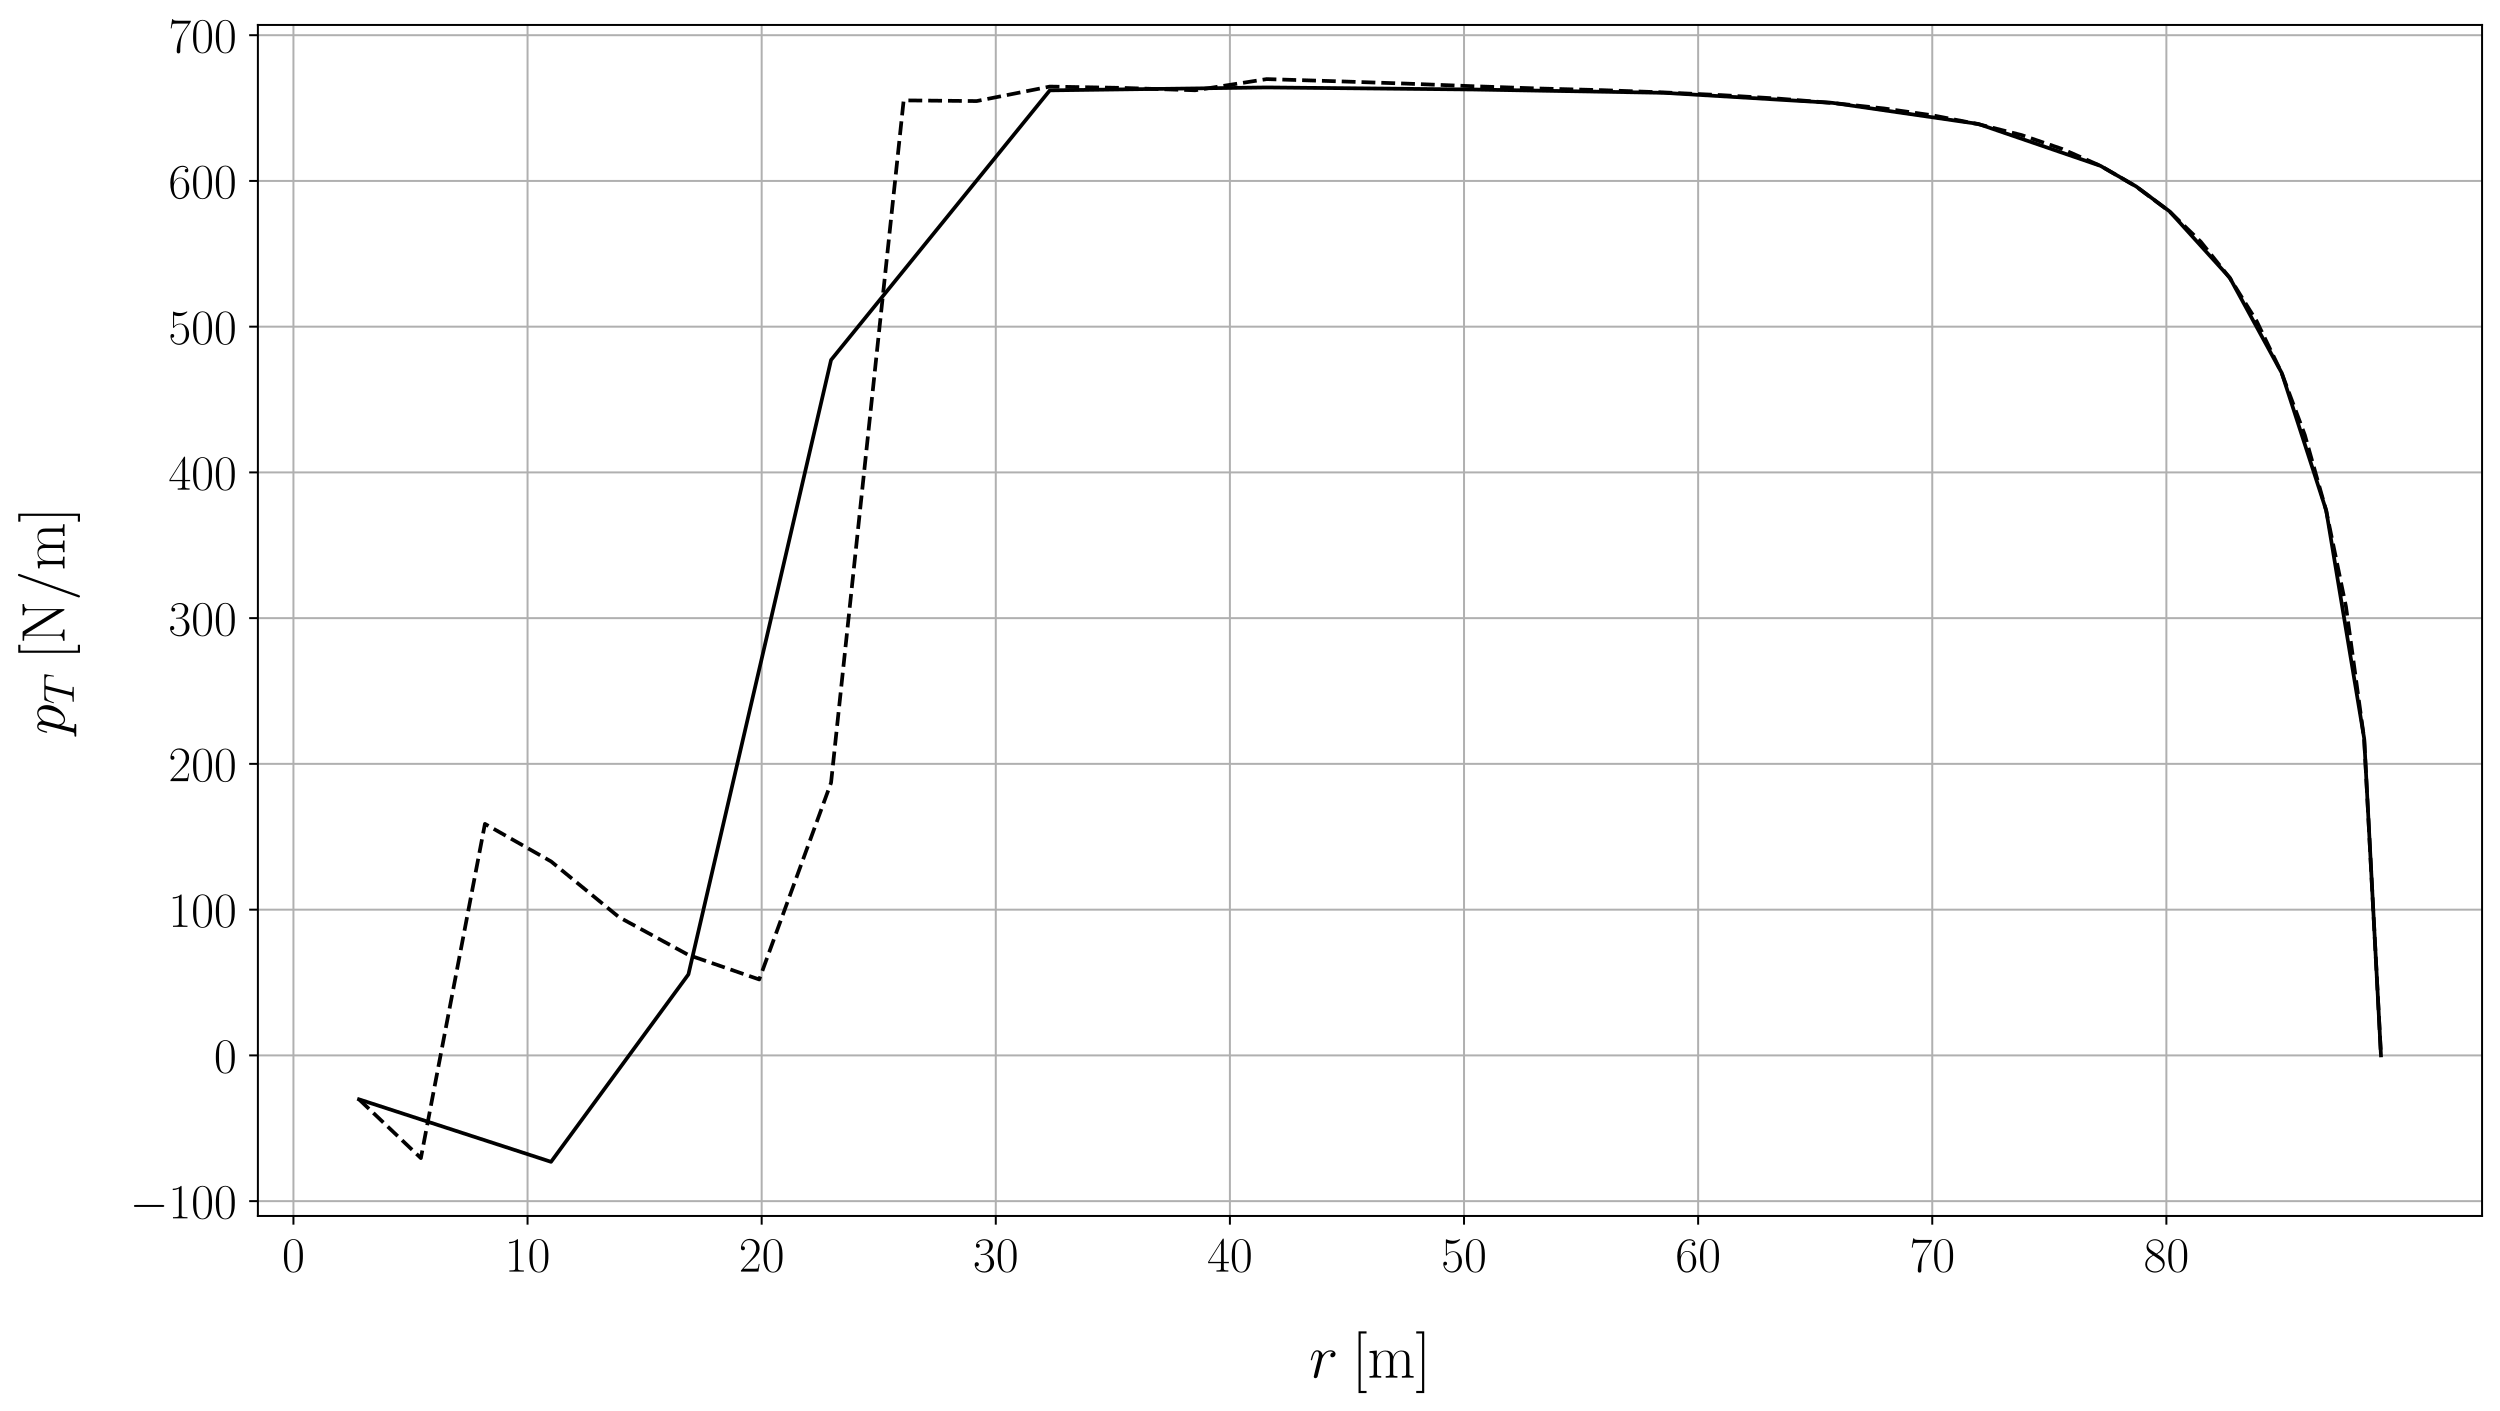
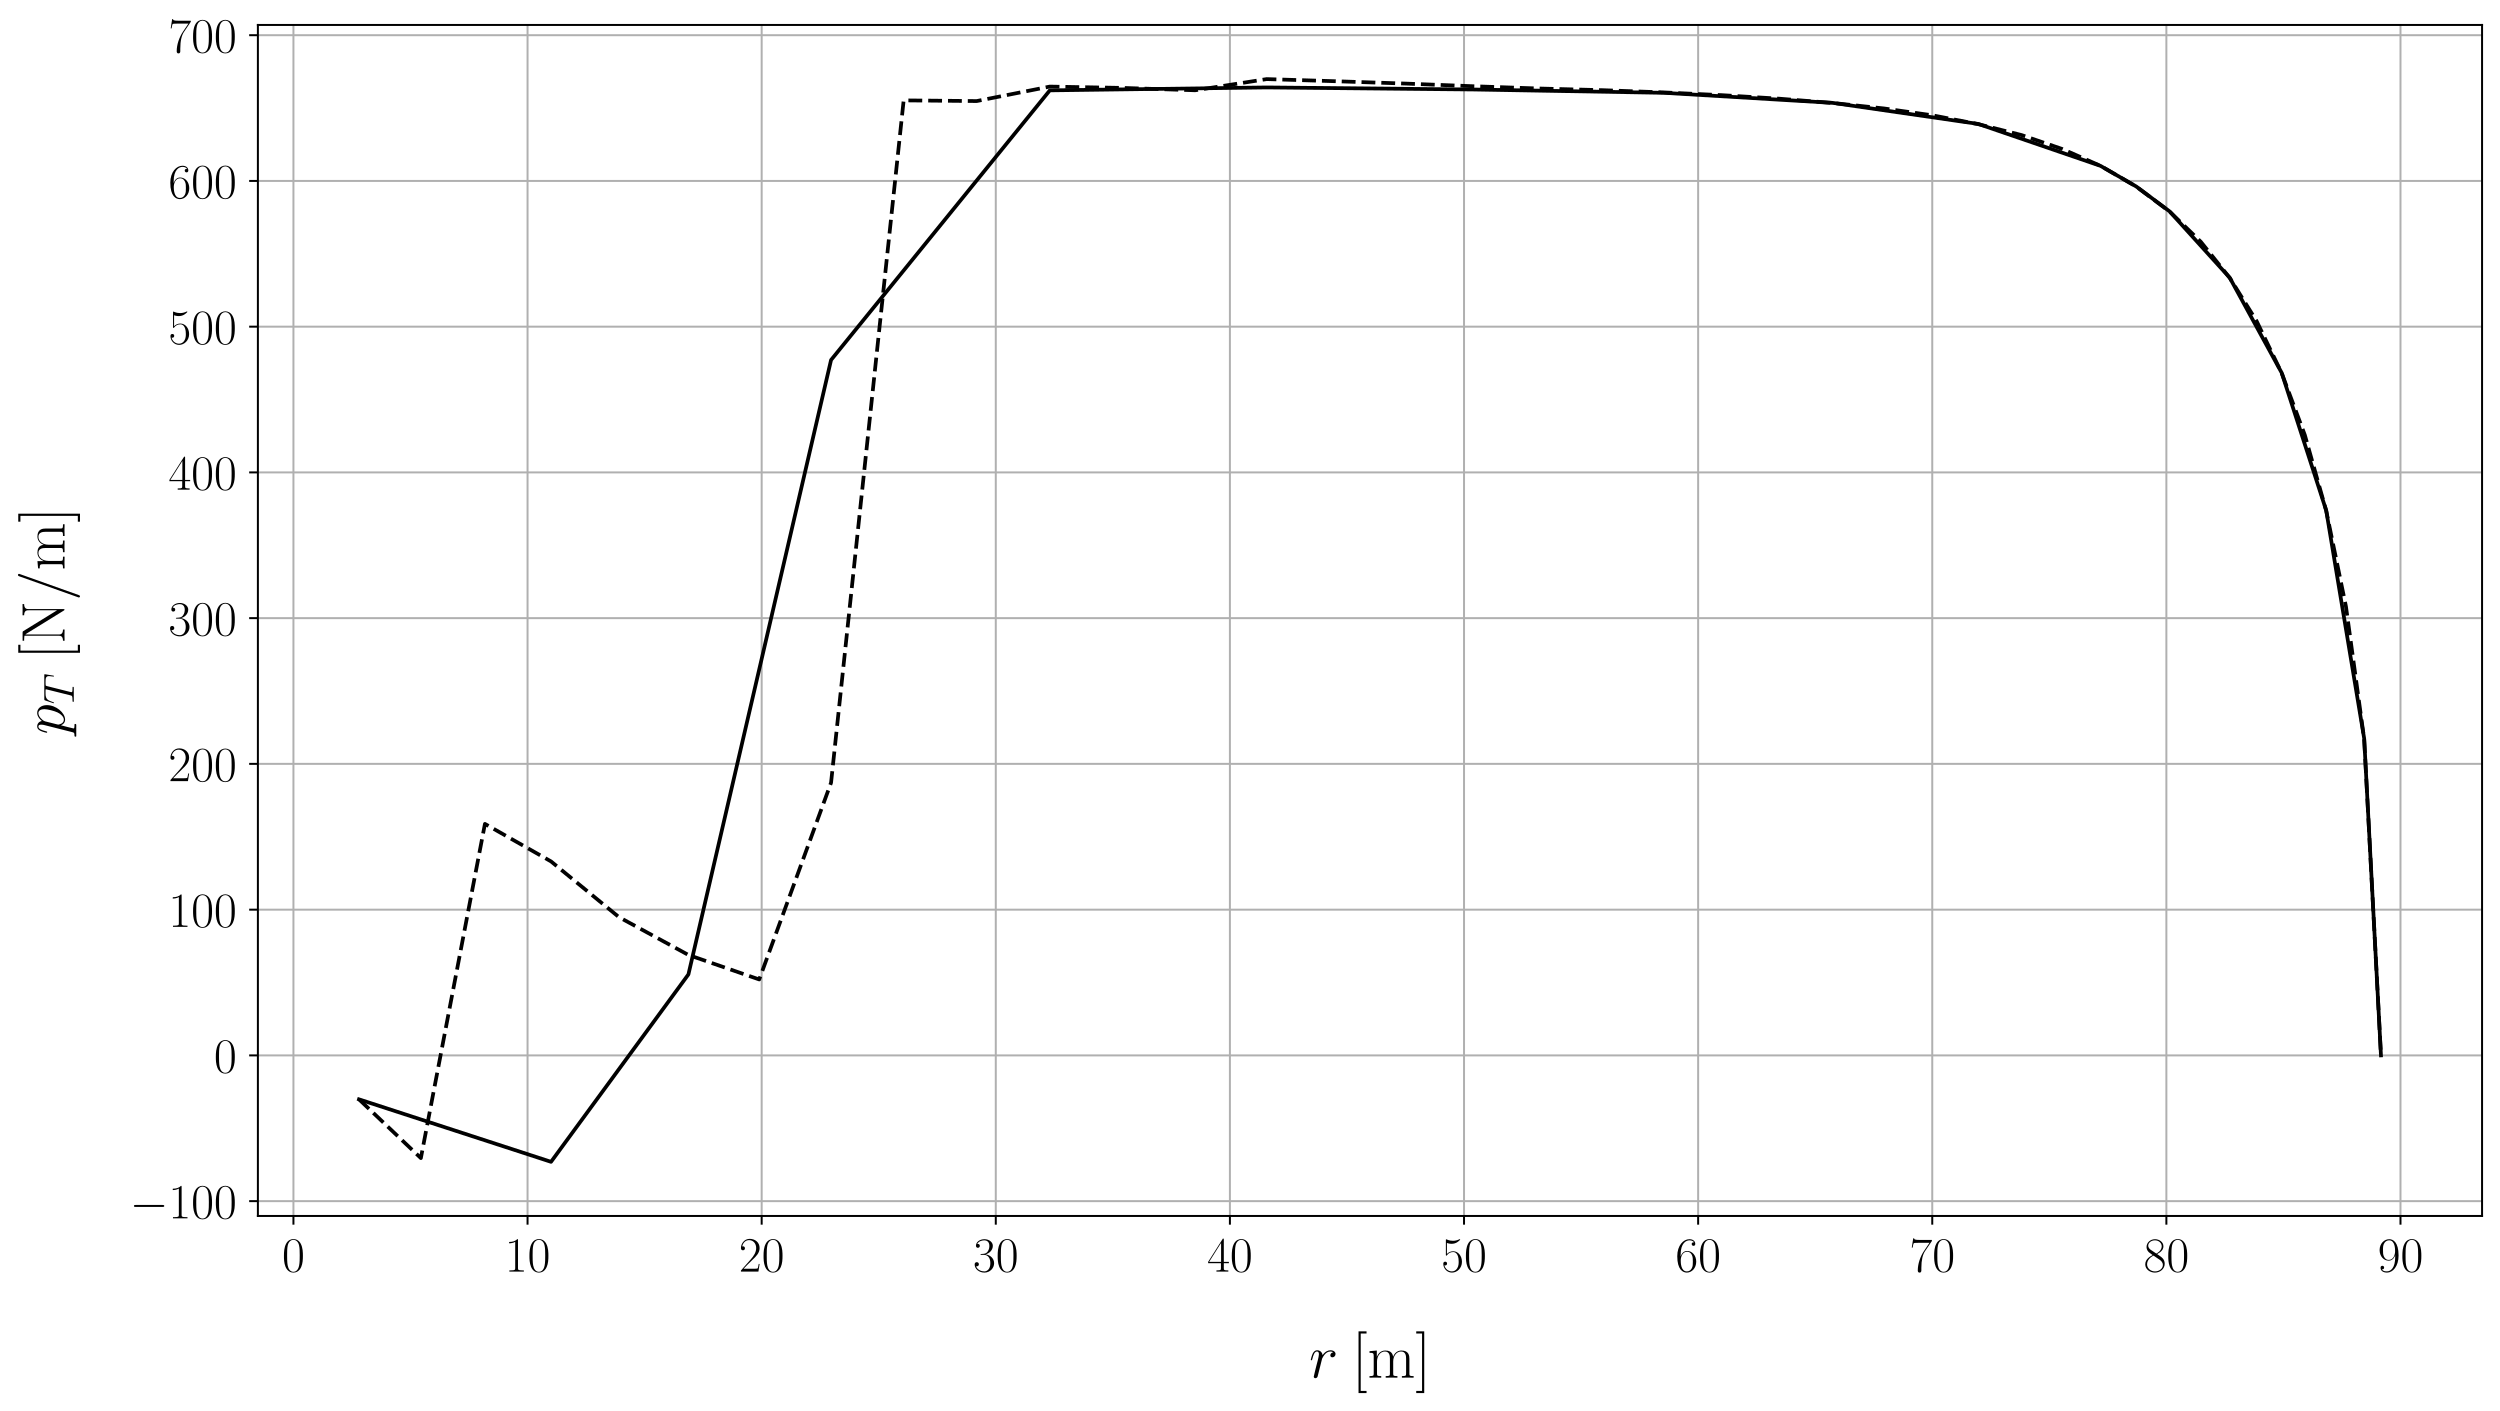
<svg xmlns="http://www.w3.org/2000/svg" xmlns:xlink="http://www.w3.org/1999/xlink" width="1003.518pt" height="566.372pt" viewBox="0 0 1003.518 566.372" version="1.1">
  <defs>
    <style type="text/css">*{stroke-linejoin: round; stroke-linecap: butt}</style>
  </defs>
  <g id="figure_1">
    <g id="patch_1">
      <path d="M 0 566.372  L 1003.518 566.372  L 1003.518 0  L 0 0  z " style="fill: #ffffff" />
    </g>
    <g id="axes_1">
      <g id="patch_2">
        <path d="M 103.518 488.096  L 996.318 488.096  L 996.318 10.016  L 103.518 10.016  z " style="fill: #ffffff" />
      </g>
      <g id="matplotlib.axis_1">
        <g id="xtick_1">
          <g id="line2d_1">
-             <path d="M 117.787 488.096  L 117.787 10.016  " clip-path="url(#pabe36cfd23)" style="fill: none; stroke: #b0b0b0; stroke-width: 0.8; stroke-linecap: square" />
+             <path d="M 117.787 488.096  L 117.787 10.016  " clip-path="url(#p7b1a247638)" style="fill: none; stroke: #b0b0b0; stroke-width: 0.8; stroke-linecap: square" />
          </g>
          <g id="line2d_2">
            <defs>
-               <path id="m89916106e7" d="M 0 0  L 0 3.5  " style="stroke: #000000; stroke-width: 0.8" />
+               <path id="m4202ef3301" d="M 0 0  L 0 3.5  " style="stroke: #000000; stroke-width: 0.8" />
            </defs>
            <g>
-               <use xlink:href="#m89916106e7" x="117.787" y="488.096" style="stroke: #000000; stroke-width: 0.8" />
+               <use xlink:href="#m4202ef3301" x="117.787" y="488.096" style="stroke: #000000; stroke-width: 0.8" />
            </g>
          </g>
          <g id="text_1">
            <g transform="translate(113.2178 510.4333) scale(0.2 -0.2)">
              <defs>
                <path id="CMR17-30" d="M 2688 2025  C 2688 2416 2682 3080 2413 3591  C 2176 4039 1798 4198 1466 4198  C 1158 4198 768 4058 525 3597  C 269 3118 243 2524 243 2025  C 243 1661 250 1106 448 619  C 723 -39 1216 -128 1466 -128  C 1760 -128 2208 -7 2470 600  C 2662 1042 2688 1559 2688 2025  z M 1466 -26  C 1056 -26 813 325 723 812  C 653 1188 653 1738 653 2096  C 653 2588 653 2997 736 3387  C 858 3929 1216 4096 1466 4096  C 1728 4096 2067 3923 2189 3400  C 2272 3036 2278 2607 2278 2096  C 2278 1680 2278 1169 2202 792  C 2067 95 1690 -26 1466 -26  z " transform="scale(0.015625)" />
              </defs>
              <use xlink:href="#CMR17-30" transform="scale(0.996264)" />
            </g>
          </g>
        </g>
        <g id="xtick_2">
          <g id="line2d_3">
-             <path d="M 211.763 488.096  L 211.763 10.016  " clip-path="url(#pabe36cfd23)" style="fill: none; stroke: #b0b0b0; stroke-width: 0.8; stroke-linecap: square" />
+             <path d="M 211.763 488.096  L 211.763 10.016  " clip-path="url(#p7b1a247638)" style="fill: none; stroke: #b0b0b0; stroke-width: 0.8; stroke-linecap: square" />
          </g>
          <g id="line2d_4">
            <g>
-               <use xlink:href="#m89916106e7" x="211.763" y="488.096" style="stroke: #000000; stroke-width: 0.8" />
+               <use xlink:href="#m4202ef3301" x="211.763" y="488.096" style="stroke: #000000; stroke-width: 0.8" />
            </g>
          </g>
          <g id="text_2">
            <g transform="translate(202.6251 510.4333) scale(0.2 -0.2)">
              <defs>
                <path id="CMR17-31" d="M 1702 4058  C 1702 4192 1696 4192 1606 4192  C 1357 3916 979 3827 621 3827  C 602 3827 570 3827 563 3808  C 557 3795 557 3782 557 3648  C 755 3648 1088 3686 1344 3839  L 1344 461  C 1344 236 1331 160 781 160  L 589 160  L 589 0  C 896 0 1216 0 1523 0  C 1830 0 2150 0 2458 0  L 2458 160  L 2266 160  C 1715 160 1702 230 1702 458  L 1702 4058  z " transform="scale(0.015625)" />
              </defs>
              <use xlink:href="#CMR17-31" transform="scale(0.996264)" />
              <use xlink:href="#CMR17-30" transform="translate(45.69048 0) scale(0.996264)" />
            </g>
          </g>
        </g>
        <g id="xtick_3">
          <g id="line2d_5">
-             <path d="M 305.74 488.096  L 305.74 10.016  " clip-path="url(#pabe36cfd23)" style="fill: none; stroke: #b0b0b0; stroke-width: 0.8; stroke-linecap: square" />
+             <path d="M 305.74 488.096  L 305.74 10.016  " clip-path="url(#p7b1a247638)" style="fill: none; stroke: #b0b0b0; stroke-width: 0.8; stroke-linecap: square" />
          </g>
          <g id="line2d_6">
            <g>
-               <use xlink:href="#m89916106e7" x="305.74" y="488.096" style="stroke: #000000; stroke-width: 0.8" />
+               <use xlink:href="#m4202ef3301" x="305.74" y="488.096" style="stroke: #000000; stroke-width: 0.8" />
            </g>
          </g>
          <g id="text_3">
            <g transform="translate(296.6015 510.4333) scale(0.2 -0.2)">
              <defs>
                <path id="CMR17-32" d="M 2669 989  L 2554 989  C 2490 536 2438 459 2413 420  C 2381 369 1920 369 1830 369  L 602 369  C 832 619 1280 1072 1824 1597  C 2214 1967 2669 2402 2669 3035  C 2669 3790 2067 4224 1395 4224  C 691 4224 262 3604 262 3030  C 262 2780 448 2748 525 2748  C 589 2748 781 2787 781 3010  C 781 3207 614 3264 525 3264  C 486 3264 448 3258 422 3245  C 544 3790 915 4058 1306 4058  C 1862 4058 2227 3617 2227 3035  C 2227 2479 1901 2000 1536 1584  L 262 146  L 262 0  L 2515 0  L 2669 989  z " transform="scale(0.015625)" />
              </defs>
              <use xlink:href="#CMR17-32" transform="scale(0.996264)" />
              <use xlink:href="#CMR17-30" transform="translate(45.69048 0) scale(0.996264)" />
            </g>
          </g>
        </g>
        <g id="xtick_4">
          <g id="line2d_7">
-             <path d="M 399.716 488.096  L 399.716 10.016  " clip-path="url(#pabe36cfd23)" style="fill: none; stroke: #b0b0b0; stroke-width: 0.8; stroke-linecap: square" />
+             <path d="M 399.716 488.096  L 399.716 10.016  " clip-path="url(#p7b1a247638)" style="fill: none; stroke: #b0b0b0; stroke-width: 0.8; stroke-linecap: square" />
          </g>
          <g id="line2d_8">
            <g>
-               <use xlink:href="#m89916106e7" x="399.716" y="488.096" style="stroke: #000000; stroke-width: 0.8" />
+               <use xlink:href="#m4202ef3301" x="399.716" y="488.096" style="stroke: #000000; stroke-width: 0.8" />
            </g>
          </g>
          <g id="text_4">
            <g transform="translate(390.5778 510.4333) scale(0.2 -0.2)">
              <defs>
                <path id="CMR17-33" d="M 1414 2157  C 1984 2157 2234 1662 2234 1090  C 2234 320 1824 25 1453 25  C 1114 25 563 194 390 693  C 422 680 454 680 486 680  C 640 680 755 782 755 948  C 755 1133 614 1216 486 1216  C 378 1216 211 1165 211 926  C 211 335 787 -128 1466 -128  C 2176 -128 2720 430 2720 1085  C 2720 1707 2208 2157 1600 2227  C 2086 2328 2554 2756 2554 3329  C 2554 3820 2048 4179 1472 4179  C 890 4179 378 3829 378 3329  C 378 3110 544 3072 627 3072  C 762 3072 877 3155 877 3321  C 877 3486 762 3569 627 3569  C 602 3569 570 3569 544 3557  C 730 3959 1235 4032 1459 4032  C 1683 4032 2106 3925 2106 3320  C 2106 3143 2080 2828 1862 2550  C 1670 2304 1453 2304 1242 2284  C 1210 2284 1062 2269 1037 2269  C 992 2263 966 2257 966 2208  C 966 2163 973 2157 1101 2157  L 1414 2157  z " transform="scale(0.015625)" />
              </defs>
              <use xlink:href="#CMR17-33" transform="scale(0.996264)" />
              <use xlink:href="#CMR17-30" transform="translate(45.69048 0) scale(0.996264)" />
            </g>
          </g>
        </g>
        <g id="xtick_5">
          <g id="line2d_9">
-             <path d="M 493.692 488.096  L 493.692 10.016  " clip-path="url(#pabe36cfd23)" style="fill: none; stroke: #b0b0b0; stroke-width: 0.8; stroke-linecap: square" />
+             <path d="M 493.692 488.096  L 493.692 10.016  " clip-path="url(#p7b1a247638)" style="fill: none; stroke: #b0b0b0; stroke-width: 0.8; stroke-linecap: square" />
          </g>
          <g id="line2d_10">
            <g>
-               <use xlink:href="#m89916106e7" x="493.692" y="488.096" style="stroke: #000000; stroke-width: 0.8" />
+               <use xlink:href="#m4202ef3301" x="493.692" y="488.096" style="stroke: #000000; stroke-width: 0.8" />
            </g>
          </g>
          <g id="text_5">
            <g transform="translate(484.5542 510.4333) scale(0.2 -0.2)">
              <defs>
                <path id="CMR17-34" d="M 2150 4122  C 2150 4256 2144 4256 2029 4256  L 128 1254  L 128 1088  L 1779 1088  L 1779 457  C 1779 224 1766 160 1318 160  L 1197 160  L 1197 0  C 1402 0 1747 0 1965 0  C 2182 0 2528 0 2733 0  L 2733 160  L 2611 160  C 2163 160 2150 224 2150 457  L 2150 1088  L 2803 1088  L 2803 1254  L 2150 1254  L 2150 4122  z M 1798 3703  L 1798 1254  L 256 1254  L 1798 3703  z " transform="scale(0.015625)" />
              </defs>
              <use xlink:href="#CMR17-34" transform="scale(0.996264)" />
              <use xlink:href="#CMR17-30" transform="translate(45.69048 0) scale(0.996264)" />
            </g>
          </g>
        </g>
        <g id="xtick_6">
          <g id="line2d_11">
-             <path d="M 587.669 488.096  L 587.669 10.016  " clip-path="url(#pabe36cfd23)" style="fill: none; stroke: #b0b0b0; stroke-width: 0.8; stroke-linecap: square" />
+             <path d="M 587.669 488.096  L 587.669 10.016  " clip-path="url(#p7b1a247638)" style="fill: none; stroke: #b0b0b0; stroke-width: 0.8; stroke-linecap: square" />
          </g>
          <g id="line2d_12">
            <g>
-               <use xlink:href="#m89916106e7" x="587.669" y="488.096" style="stroke: #000000; stroke-width: 0.8" />
+               <use xlink:href="#m4202ef3301" x="587.669" y="488.096" style="stroke: #000000; stroke-width: 0.8" />
            </g>
          </g>
          <g id="text_6">
            <g transform="translate(578.5306 510.4333) scale(0.2 -0.2)">
              <defs>
                <path id="CMR17-35" d="M 730 3692  C 794 3666 1056 3584 1325 3584  C 1920 3584 2246 3911 2432 4100  C 2432 4157 2432 4192 2394 4192  C 2387 4192 2374 4192 2323 4163  C 2099 4058 1837 3973 1517 3973  C 1325 3973 1037 3999 723 4139  C 653 4171 640 4171 634 4171  C 602 4171 595 4164 595 4037  L 595 2203  C 595 2089 595 2057 659 2057  C 691 2057 704 2070 736 2114  C 941 2401 1222 2522 1542 2522  C 1766 2522 2246 2382 2246 1289  C 2246 1085 2246 715 2054 421  C 1894 159 1645 25 1370 25  C 947 25 518 320 403 814  C 429 807 480 795 506 795  C 589 795 749 840 749 1038  C 749 1210 627 1280 506 1280  C 358 1280 262 1190 262 1011  C 262 454 704 -128 1382 -128  C 2042 -128 2669 440 2669 1264  C 2669 2030 2170 2624 1549 2624  C 1222 2624 947 2503 730 2274  L 730 3692  z " transform="scale(0.015625)" />
              </defs>
              <use xlink:href="#CMR17-35" transform="scale(0.996264)" />
              <use xlink:href="#CMR17-30" transform="translate(45.69048 0) scale(0.996264)" />
            </g>
          </g>
        </g>
        <g id="xtick_7">
          <g id="line2d_13">
-             <path d="M 681.645 488.096  L 681.645 10.016  " clip-path="url(#pabe36cfd23)" style="fill: none; stroke: #b0b0b0; stroke-width: 0.8; stroke-linecap: square" />
+             <path d="M 681.645 488.096  L 681.645 10.016  " clip-path="url(#p7b1a247638)" style="fill: none; stroke: #b0b0b0; stroke-width: 0.8; stroke-linecap: square" />
          </g>
          <g id="line2d_14">
            <g>
-               <use xlink:href="#m89916106e7" x="681.645" y="488.096" style="stroke: #000000; stroke-width: 0.8" />
+               <use xlink:href="#m4202ef3301" x="681.645" y="488.096" style="stroke: #000000; stroke-width: 0.8" />
            </g>
          </g>
          <g id="text_7">
            <g transform="translate(672.507 510.4333) scale(0.2 -0.2)">
              <defs>
                <path id="CMR17-36" d="M 678 2176  C 678 3690 1395 4032 1811 4032  C 1946 4032 2272 4009 2400 3776  C 2298 3776 2106 3776 2106 3553  C 2106 3381 2246 3323 2336 3323  C 2394 3323 2566 3348 2566 3560  C 2566 3954 2246 4179 1805 4179  C 1043 4179 243 3390 243 1984  C 243 253 966 -128 1478 -128  C 2099 -128 2688 427 2688 1283  C 2688 2081 2170 2662 1517 2662  C 1126 2662 838 2407 678 1960  L 678 2176  z M 1478 25  C 691 25 691 1200 691 1436  C 691 1896 909 2560 1504 2560  C 1613 2560 1926 2560 2138 2120  C 2253 1870 2253 1609 2253 1289  C 2253 944 2253 690 2118 434  C 1978 171 1773 25 1478 25  z " transform="scale(0.015625)" />
              </defs>
              <use xlink:href="#CMR17-36" transform="scale(0.996264)" />
              <use xlink:href="#CMR17-30" transform="translate(45.69048 0) scale(0.996264)" />
            </g>
          </g>
        </g>
        <g id="xtick_8">
          <g id="line2d_15">
-             <path d="M 775.621 488.096  L 775.621 10.016  " clip-path="url(#pabe36cfd23)" style="fill: none; stroke: #b0b0b0; stroke-width: 0.8; stroke-linecap: square" />
+             <path d="M 775.621 488.096  L 775.621 10.016  " clip-path="url(#p7b1a247638)" style="fill: none; stroke: #b0b0b0; stroke-width: 0.8; stroke-linecap: square" />
          </g>
          <g id="line2d_16">
            <g>
-               <use xlink:href="#m89916106e7" x="775.621" y="488.096" style="stroke: #000000; stroke-width: 0.8" />
+               <use xlink:href="#m4202ef3301" x="775.621" y="488.096" style="stroke: #000000; stroke-width: 0.8" />
            </g>
          </g>
          <g id="text_8">
            <g transform="translate(766.4833 510.4333) scale(0.2 -0.2)">
              <defs>
                <path id="CMR17-37" d="M 2886 3941  L 2886 4081  L 1382 4081  C 634 4081 621 4165 595 4288  L 480 4288  L 294 3094  L 410 3094  C 429 3215 474 3540 550 3661  C 589 3712 1062 3712 1171 3712  L 2579 3712  L 1869 2661  C 1395 1954 1069 999 1069 165  C 1069 89 1069 -128 1299 -128  C 1530 -128 1530 89 1530 171  L 1530 465  C 1530 1508 1709 2196 2003 2636  L 2886 3941  z " transform="scale(0.015625)" />
              </defs>
              <use xlink:href="#CMR17-37" transform="scale(0.996264)" />
              <use xlink:href="#CMR17-30" transform="translate(45.69048 0) scale(0.996264)" />
            </g>
          </g>
        </g>
        <g id="xtick_9">
          <g id="line2d_17">
-             <path d="M 869.598 488.096  L 869.598 10.016  " clip-path="url(#pabe36cfd23)" style="fill: none; stroke: #b0b0b0; stroke-width: 0.8; stroke-linecap: square" />
+             <path d="M 869.598 488.096  L 869.598 10.016  " clip-path="url(#p7b1a247638)" style="fill: none; stroke: #b0b0b0; stroke-width: 0.8; stroke-linecap: square" />
          </g>
          <g id="line2d_18">
            <g>
-               <use xlink:href="#m89916106e7" x="869.598" y="488.096" style="stroke: #000000; stroke-width: 0.8" />
+               <use xlink:href="#m4202ef3301" x="869.598" y="488.096" style="stroke: #000000; stroke-width: 0.8" />
            </g>
          </g>
          <g id="text_9">
            <g transform="translate(860.4597 510.4333) scale(0.2 -0.2)">
              <defs>
                <path id="CMR17-38" d="M 1741 2264  C 2144 2467 2554 2773 2554 3263  C 2554 3841 1990 4179 1472 4179  C 890 4179 378 3759 378 3180  C 378 3021 416 2747 666 2505  C 730 2442 998 2251 1171 2130  C 883 1983 211 1634 211 934  C 211 279 838 -128 1459 -128  C 2144 -128 2720 362 2720 1010  C 2720 1590 2330 1857 2074 2029  L 1741 2264  z M 902 2822  C 851 2854 595 3051 595 3351  C 595 3739 998 4032 1459 4032  C 1965 4032 2336 3676 2336 3262  C 2336 2669 1670 2331 1638 2331  C 1632 2331 1626 2331 1574 2370  L 902 2822  z M 2080 1519  C 2176 1449 2483 1240 2483 851  C 2483 381 2010 25 1472 25  C 890 25 448 438 448 940  C 448 1443 838 1862 1280 2060  L 2080 1519  z " transform="scale(0.015625)" />
              </defs>
              <use xlink:href="#CMR17-38" transform="scale(0.996264)" />
              <use xlink:href="#CMR17-30" transform="translate(45.69048 0) scale(0.996264)" />
            </g>
          </g>
        </g>
-         <g id="text_10">
+         <g id="xtick_10">
+           <g id="line2d_19">
+             <path d="M 963.574 488.096  L 963.574 10.016  " clip-path="url(#p7b1a247638)" style="fill: none; stroke: #b0b0b0; stroke-width: 0.8; stroke-linecap: square" />
+           </g>
+           <g id="line2d_20">
+             <g>
+               <use xlink:href="#m4202ef3301" x="963.574" y="488.096" style="stroke: #000000; stroke-width: 0.8" />
+             </g>
+           </g>
+           <g id="text_10">
+             <g transform="translate(954.4361 510.4333) scale(0.2 -0.2)">
+               <defs>
+                 <path id="CMR17-39" d="M 2253 1864  C 2253 464 1670 31 1190 31  C 1043 31 685 31 538 294  C 704 268 826 357 826 518  C 826 692 685 749 595 749  C 538 749 365 723 365 506  C 365 71 742 -128 1203 -128  C 1939 -128 2688 674 2688 2073  C 2688 3817 1971 4179 1485 4179  C 851 4179 243 3628 243 2778  C 243 1991 762 1408 1414 1408  C 1952 1408 2189 1903 2253 2112  L 2253 1864  z M 1427 1510  C 1254 1510 1011 1542 813 1922  C 678 2169 678 2461 678 2771  C 678 3146 678 3405 858 3684  C 947 3817 1114 4032 1485 4032  C 2240 4032 2240 2885 2240 2632  C 2240 2182 2035 1510 1427 1510  z " transform="scale(0.015625)" />
+               </defs>
+               <use xlink:href="#CMR17-39" transform="scale(0.996264)" />
+               <use xlink:href="#CMR17-30" transform="translate(45.69048 0) scale(0.996264)" />
+             </g>
+           </g>
+         </g>
+         <g id="text_11">
          <g transform="translate(525.4845 552.9664) scale(0.25 -0.25)">
            <defs>
              <path id="CMMI12-72" d="M 2490 2612  C 2291 2574 2189 2433 2189 2293  C 2189 2139 2310 2088 2400 2088  C 2579 2088 2726 2242 2726 2433  C 2726 2638 2528 2816 2208 2816  C 1952 2816 1658 2701 1389 2312  C 1344 2650 1088 2816 832 2816  C 582 2816 454 2625 378 2484  C 269 2254 173 1871 173 1839  C 173 1814 198 1782 243 1782  C 294 1782 301 1788 339 1935  C 435 2318 557 2689 813 2689  C 966 2689 1011 2580 1011 2395  C 1011 2254 947 2005 902 1807  L 723 1118  C 698 996 627 709 595 594  C 550 428 480 128 480 96  C 480 6 550 -64 646 -64  C 717 -64 838 -19 877 109  C 896 160 1133 1124 1171 1271  C 1203 1411 1242 1546 1274 1686  C 1299 1775 1325 1878 1344 1961  C 1363 2018 1536 2331 1696 2472  C 1773 2542 1939 2689 2202 2689  C 2304 2689 2406 2670 2490 2612  z " transform="scale(0.015625)" />
              <path id="CMR17-5b" d="M 1504 -1600  L 1504 -1377  L 902 -1377  L 902 4544  L 1504 4544  L 1504 4767  L 678 4767  L 678 -1600  L 1504 -1600  z " transform="scale(0.015625)" />
              <path id="CMR17-6d" d="M 4326 1933  C 4326 2252 4269 2790 3507 2790  C 3072 2790 2771 2496 2656 2151  L 2650 2151  C 2573 2676 2195 2790 1837 2790  C 1331 2790 1069 2400 973 2144  L 966 2144  L 966 2790  L 211 2720  L 211 2554  C 589 2554 646 2515 646 2208  L 646 428  C 646 184 621 153 211 153  L 211 -13  C 365 0 646 0 813 0  C 979 0 1267 0 1421 -13  L 1421 153  C 1011 153 986 178 986 428  L 986 1658  C 986 2247 1344 2688 1792 2688  C 2266 2688 2317 2266 2317 1958  L 2317 428  C 2317 184 2291 153 1882 153  L 1882 -13  C 2035 0 2317 0 2483 0  C 2650 0 2938 0 3091 -13  L 3091 153  C 2682 153 2656 178 2656 428  L 2656 1658  C 2656 2247 3014 2688 3462 2688  C 3936 2688 3987 2266 3987 1958  L 3987 428  C 3987 184 3962 153 3552 153  L 3552 -13  C 3706 0 3987 0 4154 0  C 4320 0 4608 0 4762 -13  L 4762 153  C 4352 153 4326 178 4326 428  L 4326 1933  z " transform="scale(0.015625)" />
              <path id="CMR17-5d" d="M 915 4767  L 90 4767  L 90 4544  L 691 4544  L 691 -1377  L 90 -1377  L 90 -1600  L 915 -1600  L 915 4767  z " transform="scale(0.015625)" />
            </defs>
            <use xlink:href="#CMMI12-72" transform="scale(0.996264)" />
            <use xlink:href="#CMR17-5b" transform="translate(68.80982 0) scale(0.996264)" />
            <use xlink:href="#CMR17-6d" transform="translate(93.68088 0) scale(0.996264)" />
            <use xlink:href="#CMR17-5d" transform="translate(170.6005 0) scale(0.996264)" />
          </g>
        </g>
      </g>
      <g id="matplotlib.axis_2">
        <g id="ytick_1">
-           <g id="line2d_19">
-             <path d="M 103.518 482.142  L 996.318 482.142  " clip-path="url(#pabe36cfd23)" style="fill: none; stroke: #b0b0b0; stroke-width: 0.8; stroke-linecap: square" />
-           </g>
-           <g id="line2d_20">
+           <g id="line2d_21">
+             <path d="M 103.518 482.142  L 996.318 482.142  " clip-path="url(#p7b1a247638)" style="fill: none; stroke: #b0b0b0; stroke-width: 0.8; stroke-linecap: square" />
+           </g>
+           <g id="line2d_22">
            <defs>
-               <path id="mfaf8279851" d="M 0 0  L -3.5 0  " style="stroke: #000000; stroke-width: 0.8" />
+               <path id="mad4be252e7" d="M 0 0  L -3.5 0  " style="stroke: #000000; stroke-width: 0.8" />
            </defs>
            <g>
-               <use xlink:href="#mfaf8279851" x="103.518" y="482.142" style="stroke: #000000; stroke-width: 0.8" />
-             </g>
-           </g>
-           <g id="text_11">
+               <use xlink:href="#mad4be252e7" x="103.518" y="482.142" style="stroke: #000000; stroke-width: 0.8" />
+             </g>
+           </g>
+           <g id="text_12">
            <g transform="translate(52.1066 489.0605) scale(0.2 -0.2)">
              <defs>
                <path id="CMSY10-0" d="M 4218 1472  C 4326 1472 4442 1472 4442 1600  C 4442 1728 4326 1728 4218 1728  L 755 1728  C 646 1728 531 1728 531 1600  C 531 1472 646 1472 755 1472  L 4218 1472  z " transform="scale(0.015625)" />
              </defs>
              <use xlink:href="#CMSY10-0" transform="scale(0.996264)" />
              <use xlink:href="#CMR17-31" transform="translate(77.48747 0) scale(0.996264)" />
              <use xlink:href="#CMR17-30" transform="translate(123.1779 0) scale(0.996264)" />
              <use xlink:href="#CMR17-30" transform="translate(168.8684 0) scale(0.996264)" />
            </g>
          </g>
        </g>
        <g id="ytick_2">
-           <g id="line2d_21">
-             <path d="M 103.518 423.639  L 996.318 423.639  " clip-path="url(#pabe36cfd23)" style="fill: none; stroke: #b0b0b0; stroke-width: 0.8; stroke-linecap: square" />
-           </g>
-           <g id="line2d_22">
-             <g>
-               <use xlink:href="#mfaf8279851" x="103.518" y="423.639" style="stroke: #000000; stroke-width: 0.8" />
-             </g>
-           </g>
-           <g id="text_12">
+           <g id="line2d_23">
+             <path d="M 103.518 423.639  L 996.318 423.639  " clip-path="url(#p7b1a247638)" style="fill: none; stroke: #b0b0b0; stroke-width: 0.8; stroke-linecap: square" />
+           </g>
+           <g id="line2d_24">
+             <g>
+               <use xlink:href="#mad4be252e7" x="103.518" y="423.639" style="stroke: #000000; stroke-width: 0.8" />
+             </g>
+           </g>
+           <g id="text_13">
            <g transform="translate(85.88028 430.5575) scale(0.2 -0.2)">
              <use xlink:href="#CMR17-30" transform="scale(0.996264)" />
            </g>
          </g>
        </g>
        <g id="ytick_3">
-           <g id="line2d_23">
-             <path d="M 103.518 365.136  L 996.318 365.136  " clip-path="url(#pabe36cfd23)" style="fill: none; stroke: #b0b0b0; stroke-width: 0.8; stroke-linecap: square" />
-           </g>
-           <g id="line2d_24">
-             <g>
-               <use xlink:href="#mfaf8279851" x="103.518" y="365.136" style="stroke: #000000; stroke-width: 0.8" />
-             </g>
-           </g>
-           <g id="text_13">
+           <g id="line2d_25">
+             <path d="M 103.518 365.136  L 996.318 365.136  " clip-path="url(#p7b1a247638)" style="fill: none; stroke: #b0b0b0; stroke-width: 0.8; stroke-linecap: square" />
+           </g>
+           <g id="line2d_26">
+             <g>
+               <use xlink:href="#mad4be252e7" x="103.518" y="365.136" style="stroke: #000000; stroke-width: 0.8" />
+             </g>
+           </g>
+           <g id="text_14">
            <g transform="translate(67.60409 372.0546) scale(0.2 -0.2)">
              <use xlink:href="#CMR17-31" transform="scale(0.996264)" />
              <use xlink:href="#CMR17-30" transform="translate(45.69048 0) scale(0.996264)" />
              <use xlink:href="#CMR17-30" transform="translate(91.38095 0) scale(0.996264)" />
            </g>
          </g>
        </g>
        <g id="ytick_4">
-           <g id="line2d_25">
-             <path d="M 103.518 306.633  L 996.318 306.633  " clip-path="url(#pabe36cfd23)" style="fill: none; stroke: #b0b0b0; stroke-width: 0.8; stroke-linecap: square" />
-           </g>
-           <g id="line2d_26">
-             <g>
-               <use xlink:href="#mfaf8279851" x="103.518" y="306.633" style="stroke: #000000; stroke-width: 0.8" />
-             </g>
-           </g>
-           <g id="text_14">
+           <g id="line2d_27">
+             <path d="M 103.518 306.633  L 996.318 306.633  " clip-path="url(#p7b1a247638)" style="fill: none; stroke: #b0b0b0; stroke-width: 0.8; stroke-linecap: square" />
+           </g>
+           <g id="line2d_28">
+             <g>
+               <use xlink:href="#mad4be252e7" x="103.518" y="306.633" style="stroke: #000000; stroke-width: 0.8" />
+             </g>
+           </g>
+           <g id="text_15">
            <g transform="translate(67.60409 313.5517) scale(0.2 -0.2)">
              <use xlink:href="#CMR17-32" transform="scale(0.996264)" />
              <use xlink:href="#CMR17-30" transform="translate(45.69048 0) scale(0.996264)" />
              <use xlink:href="#CMR17-30" transform="translate(91.38095 0) scale(0.996264)" />
            </g>
          </g>
        </g>
        <g id="ytick_5">
-           <g id="line2d_27">
-             <path d="M 103.518 248.13  L 996.318 248.13  " clip-path="url(#pabe36cfd23)" style="fill: none; stroke: #b0b0b0; stroke-width: 0.8; stroke-linecap: square" />
-           </g>
-           <g id="line2d_28">
-             <g>
-               <use xlink:href="#mfaf8279851" x="103.518" y="248.13" style="stroke: #000000; stroke-width: 0.8" />
-             </g>
-           </g>
-           <g id="text_15">
+           <g id="line2d_29">
+             <path d="M 103.518 248.13  L 996.318 248.13  " clip-path="url(#p7b1a247638)" style="fill: none; stroke: #b0b0b0; stroke-width: 0.8; stroke-linecap: square" />
+           </g>
+           <g id="line2d_30">
+             <g>
+               <use xlink:href="#mad4be252e7" x="103.518" y="248.13" style="stroke: #000000; stroke-width: 0.8" />
+             </g>
+           </g>
+           <g id="text_16">
            <g transform="translate(67.60409 255.0487) scale(0.2 -0.2)">
              <use xlink:href="#CMR17-33" transform="scale(0.996264)" />
              <use xlink:href="#CMR17-30" transform="translate(45.69048 0) scale(0.996264)" />
              <use xlink:href="#CMR17-30" transform="translate(91.38095 0) scale(0.996264)" />
            </g>
          </g>
        </g>
        <g id="ytick_6">
-           <g id="line2d_29">
-             <path d="M 103.518 189.627  L 996.318 189.627  " clip-path="url(#pabe36cfd23)" style="fill: none; stroke: #b0b0b0; stroke-width: 0.8; stroke-linecap: square" />
-           </g>
-           <g id="line2d_30">
-             <g>
-               <use xlink:href="#mfaf8279851" x="103.518" y="189.627" style="stroke: #000000; stroke-width: 0.8" />
-             </g>
-           </g>
-           <g id="text_16">
+           <g id="line2d_31">
+             <path d="M 103.518 189.627  L 996.318 189.627  " clip-path="url(#p7b1a247638)" style="fill: none; stroke: #b0b0b0; stroke-width: 0.8; stroke-linecap: square" />
+           </g>
+           <g id="line2d_32">
+             <g>
+               <use xlink:href="#mad4be252e7" x="103.518" y="189.627" style="stroke: #000000; stroke-width: 0.8" />
+             </g>
+           </g>
+           <g id="text_17">
            <g transform="translate(67.60409 196.5458) scale(0.2 -0.2)">
              <use xlink:href="#CMR17-34" transform="scale(0.996264)" />
              <use xlink:href="#CMR17-30" transform="translate(45.69048 0) scale(0.996264)" />
              <use xlink:href="#CMR17-30" transform="translate(91.38095 0) scale(0.996264)" />
            </g>
          </g>
        </g>
        <g id="ytick_7">
-           <g id="line2d_31">
-             <path d="M 103.518 131.124  L 996.318 131.124  " clip-path="url(#pabe36cfd23)" style="fill: none; stroke: #b0b0b0; stroke-width: 0.8; stroke-linecap: square" />
-           </g>
-           <g id="line2d_32">
-             <g>
-               <use xlink:href="#mfaf8279851" x="103.518" y="131.124" style="stroke: #000000; stroke-width: 0.8" />
-             </g>
-           </g>
-           <g id="text_17">
+           <g id="line2d_33">
+             <path d="M 103.518 131.124  L 996.318 131.124  " clip-path="url(#p7b1a247638)" style="fill: none; stroke: #b0b0b0; stroke-width: 0.8; stroke-linecap: square" />
+           </g>
+           <g id="line2d_34">
+             <g>
+               <use xlink:href="#mad4be252e7" x="103.518" y="131.124" style="stroke: #000000; stroke-width: 0.8" />
+             </g>
+           </g>
+           <g id="text_18">
            <g transform="translate(67.60409 138.0429) scale(0.2 -0.2)">
              <use xlink:href="#CMR17-35" transform="scale(0.996264)" />
              <use xlink:href="#CMR17-30" transform="translate(45.69048 0) scale(0.996264)" />
              <use xlink:href="#CMR17-30" transform="translate(91.38095 0) scale(0.996264)" />
            </g>
          </g>
        </g>
        <g id="ytick_8">
-           <g id="line2d_33">
-             <path d="M 103.518 72.621  L 996.318 72.621  " clip-path="url(#pabe36cfd23)" style="fill: none; stroke: #b0b0b0; stroke-width: 0.8; stroke-linecap: square" />
-           </g>
-           <g id="line2d_34">
-             <g>
-               <use xlink:href="#mfaf8279851" x="103.518" y="72.621" style="stroke: #000000; stroke-width: 0.8" />
-             </g>
-           </g>
-           <g id="text_18">
+           <g id="line2d_35">
+             <path d="M 103.518 72.621  L 996.318 72.621  " clip-path="url(#p7b1a247638)" style="fill: none; stroke: #b0b0b0; stroke-width: 0.8; stroke-linecap: square" />
+           </g>
+           <g id="line2d_36">
+             <g>
+               <use xlink:href="#mad4be252e7" x="103.518" y="72.621" style="stroke: #000000; stroke-width: 0.8" />
+             </g>
+           </g>
+           <g id="text_19">
            <g transform="translate(67.60409 79.53993) scale(0.2 -0.2)">
              <use xlink:href="#CMR17-36" transform="scale(0.996264)" />
              <use xlink:href="#CMR17-30" transform="translate(45.69048 0) scale(0.996264)" />
              <use xlink:href="#CMR17-30" transform="translate(91.38095 0) scale(0.996264)" />
            </g>
          </g>
        </g>
        <g id="ytick_9">
-           <g id="line2d_35">
-             <path d="M 103.518 14.118  L 996.318 14.118  " clip-path="url(#pabe36cfd23)" style="fill: none; stroke: #b0b0b0; stroke-width: 0.8; stroke-linecap: square" />
-           </g>
-           <g id="line2d_36">
-             <g>
-               <use xlink:href="#mfaf8279851" x="103.518" y="14.118" style="stroke: #000000; stroke-width: 0.8" />
-             </g>
-           </g>
-           <g id="text_19">
+           <g id="line2d_37">
+             <path d="M 103.518 14.118  L 996.318 14.118  " clip-path="url(#p7b1a247638)" style="fill: none; stroke: #b0b0b0; stroke-width: 0.8; stroke-linecap: square" />
+           </g>
+           <g id="line2d_38">
+             <g>
+               <use xlink:href="#mad4be252e7" x="103.518" y="14.118" style="stroke: #000000; stroke-width: 0.8" />
+             </g>
+           </g>
+           <g id="text_20">
            <g transform="translate(67.60409 21.037) scale(0.2 -0.2)">
              <use xlink:href="#CMR17-37" transform="scale(0.996264)" />
              <use xlink:href="#CMR17-30" transform="translate(45.69048 0) scale(0.996264)" />
              <use xlink:href="#CMR17-30" transform="translate(91.38095 0) scale(0.996264)" />
            </g>
          </g>
        </g>
-         <g id="text_20">
+         <g id="text_21">
          <g transform="translate(25.87995 294.9446) rotate(-90) scale(0.25 -0.25)">
            <defs>
              <path id="CMMI12-70" d="M 275 -789  C 230 -980 205 -1031 -58 -1031  C -134 -1031 -198 -1031 -198 -1152  C -198 -1165 -192 -1216 -122 -1216  C -38 -1216 51 -1216 134 -1216  L 410 -1216  C 544 -1216 870 -1216 1005 -1216  C 1043 -1216 1120 -1216 1120 -1101  C 1120 -1031 1075 -1031 966 -1031  C 672 -1031 653 -987 653 -937  C 653 -861 941 219 979 364  C 1050 185 1222 -64 1555 -64  C 2278 -64 3059 875 3059 1814  C 3059 2401 2726 2816 2246 2816  C 1837 2816 1491 2420 1421 2331  C 1370 2650 1120 2816 864 2816  C 678 2816 531 2727 410 2484  C 294 2254 205 1865 205 1839  C 205 1814 230 1782 275 1782  C 326 1782 333 1788 371 1935  C 467 2312 589 2689 845 2689  C 992 2689 1043 2587 1043 2397  C 1043 2245 1024 2181 998 2067  L 275 -789  z M 1382 1993  C 1427 2171 1606 2357 1709 2446  C 1779 2510 1990 2689 2234 2689  C 2515 2689 2643 2408 2643 2076  C 2643 1769 2464 1047 2304 715  C 2144 370 1850 64 1555 64  C 1120 64 1050 613 1050 639  C 1050 658 1062 709 1069 741  L 1382 1993  z " transform="scale(0.015625)" />
              <path id="CMMI12-54" d="M 2669 3910  C 2707 4064 2720 4121 2816 4147  C 2867 4160 3078 4160 3213 4160  C 3853 4160 4154 4134 4154 3634  C 4154 3537 4128 3295 4090 3057  L 4083 2980  C 4083 2954 4109 2916 4147 2916  C 4211 2916 4211 2948 4230 3050  L 4416 4184  C 4429 4243 4429 4256 4429 4275  C 4429 4345 4390 4345 4262 4345  L 762 4345  C 614 4345 608 4339 570 4224  L 179 3070  C 173 3056 154 2986 154 2980  C 154 2948 179 2916 218 2916  C 269 2916 282 2941 307 3024  C 576 3801 710 4160 1562 4160  L 1990 4160  C 2144 4160 2208 4160 2208 4089  C 2208 4069 2208 4057 2176 3941  L 1318 499  C 1254 249 1242 185 563 185  C 403 185 358 185 358 64  C 358 0 429 0 461 0  C 621 0 787 0 947 0  L 1946 0  C 2106 0 2278 0 2438 0  C 2509 0 2573 0 2573 121  C 2573 185 2528 185 2362 185  C 1786 185 1786 243 1786 339  C 1786 346 1786 391 1811 494  L 2669 3910  z " transform="scale(0.015625)" />
              <path id="CMR17-4e" d="M 1312 4250  C 1267 4320 1261 4320 1139 4320  L 326 4320  L 326 4160  L 448 4160  C 704 4160 819 4129 838 4122  L 838 610  C 838 451 838 153 326 153  L 326 -13  C 474 0 742 0 902 0  C 1062 0 1331 0 1478 -13  L 1478 153  C 966 153 966 451 966 610  L 966 4033  C 1011 3995 1011 3982 1056 3919  L 3430 76  C 3475 0 3494 0 3526 0  C 3590 0 3590 19 3590 139  L 3590 3705  C 3590 3863 3590 4160 4102 4160  L 4102 4326  C 3955 4320 3686 4320 3526 4320  C 3366 4320 3098 4320 2950 4326  L 2950 4160  C 3462 4160 3462 3862 3462 3703  L 3462 763  L 1312 4250  z " transform="scale(0.015625)" />
              <path id="CMMI12-3d" d="M 2746 4562  C 2746 4569 2784 4666 2784 4678  C 2784 4755 2720 4800 2669 4800  C 2637 4800 2579 4800 2528 4659  L 384 -1363  C 384 -1370 346 -1465 346 -1478  C 346 -1555 410 -1600 461 -1600  C 499 -1600 557 -1593 602 -1459  L 2746 4562  z " transform="scale(0.015625)" />
            </defs>
            <use xlink:href="#CMMI12-70" transform="scale(0.996264)" />
            <use xlink:href="#CMMI12-54" transform="translate(48.95951 -14.94392) scale(0.697382)" />
            <use xlink:href="#CMR17-5b" transform="translate(121.1032 0) scale(0.996264)" />
            <use xlink:href="#CMR17-4e" transform="translate(145.9742 0) scale(0.996264)" />
            <use xlink:href="#CMMI12-3d" transform="translate(215.0467 0) scale(0.996264)" />
            <use xlink:href="#CMR17-6d" transform="translate(263.8216 0) scale(0.996264)" />
            <use xlink:href="#CMR17-5d" transform="translate(340.7412 0) scale(0.996264)" />
          </g>
        </g>
      </g>
-       <g id="line2d_37">
-         <path d="M 144.1 441.281  L 221.187 466.365  L 276.335 391.129  L 333.595 144.496  L 421.402 36.272  L 508.475 35.096  L 591.532 35.926  L 667.872 37.259  L 735.682 41.302  L 794.111 49.759  L 843.153 66.582  L 857.506 74.862  L 870.916 84.872  L 895.051 111.509  L 915.883 149.645  L 933.751 204.884  L 948.995 296.413  L 955.737 423.639  " clip-path="url(#pabe36cfd23)" style="fill: none; stroke: #000000; stroke-width: 1.5; stroke-linecap: square" />
-       </g>
-       <g id="line2d_38">
-         <path d="M 144.1 441.282  L 168.938 464.869  L 194.657 330.718  L 221.187 345.78  L 248.443 368.132  L 276.334 383.321  L 304.756 393.158  L 333.595 314.171  L 362.733 40.293  L 392.045 40.568  L 421.402 34.751  L 450.677 35.287  L 479.742 36.24  L 508.475 31.747  L 536.756 32.626  L 564.475 33.558  L 591.532 34.617  L 617.834 35.527  L 643.304 36.195  L 667.872 37.094  L 691.484 38.216  L 714.099 39.603  L 735.682 41.332  L 756.217 43.53  L 775.693 46.285  L 794.111 49.844  L 811.482 54.218  L 827.821 59.819  L 843.153 66.568  L 857.506 74.907  L 870.915 84.943  L 883.417 97.049  L 895.051 111.568  L 905.859 128.976  L 915.883 149.748  L 925.166 174.6  L 933.751 205.009  L 941.681 243.448  L 948.996 296.688  L 955.737 423.639  " clip-path="url(#pabe36cfd23)" style="fill: none; stroke-dasharray: 5.55,2.4; stroke-dashoffset: 0; stroke: #000000; stroke-width: 1.5" />
+       <g id="line2d_39">
+         <path d="M 144.1 441.281  L 221.187 466.365  L 276.335 391.129  L 333.595 144.496  L 421.402 36.272  L 508.475 35.096  L 591.532 35.926  L 667.872 37.259  L 735.682 41.302  L 794.111 49.759  L 843.153 66.582  L 857.506 74.862  L 870.916 84.872  L 895.051 111.509  L 915.883 149.645  L 933.751 204.884  L 948.995 296.413  L 955.737 423.639  " clip-path="url(#p7b1a247638)" style="fill: none; stroke: #000000; stroke-width: 1.5; stroke-linecap: square" />
+       </g>
+       <g id="line2d_40">
+         <path d="M 144.1 441.282  L 168.938 464.869  L 194.657 330.718  L 221.187 345.78  L 248.443 368.132  L 276.334 383.321  L 304.756 393.158  L 333.595 314.171  L 362.733 40.293  L 392.045 40.568  L 421.402 34.751  L 450.677 35.287  L 479.742 36.24  L 508.475 31.747  L 536.756 32.626  L 564.475 33.558  L 591.532 34.617  L 617.834 35.527  L 643.304 36.195  L 667.872 37.094  L 691.484 38.216  L 714.099 39.603  L 735.682 41.332  L 756.217 43.53  L 775.693 46.285  L 794.111 49.844  L 811.482 54.218  L 827.821 59.819  L 843.153 66.568  L 857.506 74.907  L 870.915 84.943  L 883.417 97.049  L 895.051 111.568  L 905.859 128.976  L 915.883 149.748  L 925.166 174.6  L 933.751 205.009  L 941.681 243.448  L 948.996 296.688  L 955.737 423.639  " clip-path="url(#p7b1a247638)" style="fill: none; stroke-dasharray: 5.55,2.4; stroke-dashoffset: 0; stroke: #000000; stroke-width: 1.5" />
      </g>
      <g id="patch_3">
        <path d="M 103.518 488.096  L 103.518 10.016  " style="fill: none; stroke: #000000; stroke-width: 0.8; stroke-linejoin: miter; stroke-linecap: square" />
      </g>
      <g id="patch_4">
        <path d="M 996.318 488.096  L 996.318 10.016  " style="fill: none; stroke: #000000; stroke-width: 0.8; stroke-linejoin: miter; stroke-linecap: square" />
      </g>
      <g id="patch_5">
        <path d="M 103.518 488.096  L 996.318 488.096  " style="fill: none; stroke: #000000; stroke-width: 0.8; stroke-linejoin: miter; stroke-linecap: square" />
      </g>
      <g id="patch_6">
        <path d="M 103.518 10.016  L 996.318 10.016  " style="fill: none; stroke: #000000; stroke-width: 0.8; stroke-linejoin: miter; stroke-linecap: square" />
      </g>
    </g>
  </g>
  <defs>
-     <clipPath id="pabe36cfd23">
+     <clipPath id="p7b1a247638">
      <rect x="103.518" y="10.016" width="892.8" height="478.08" />
    </clipPath>
  </defs>
</svg>
